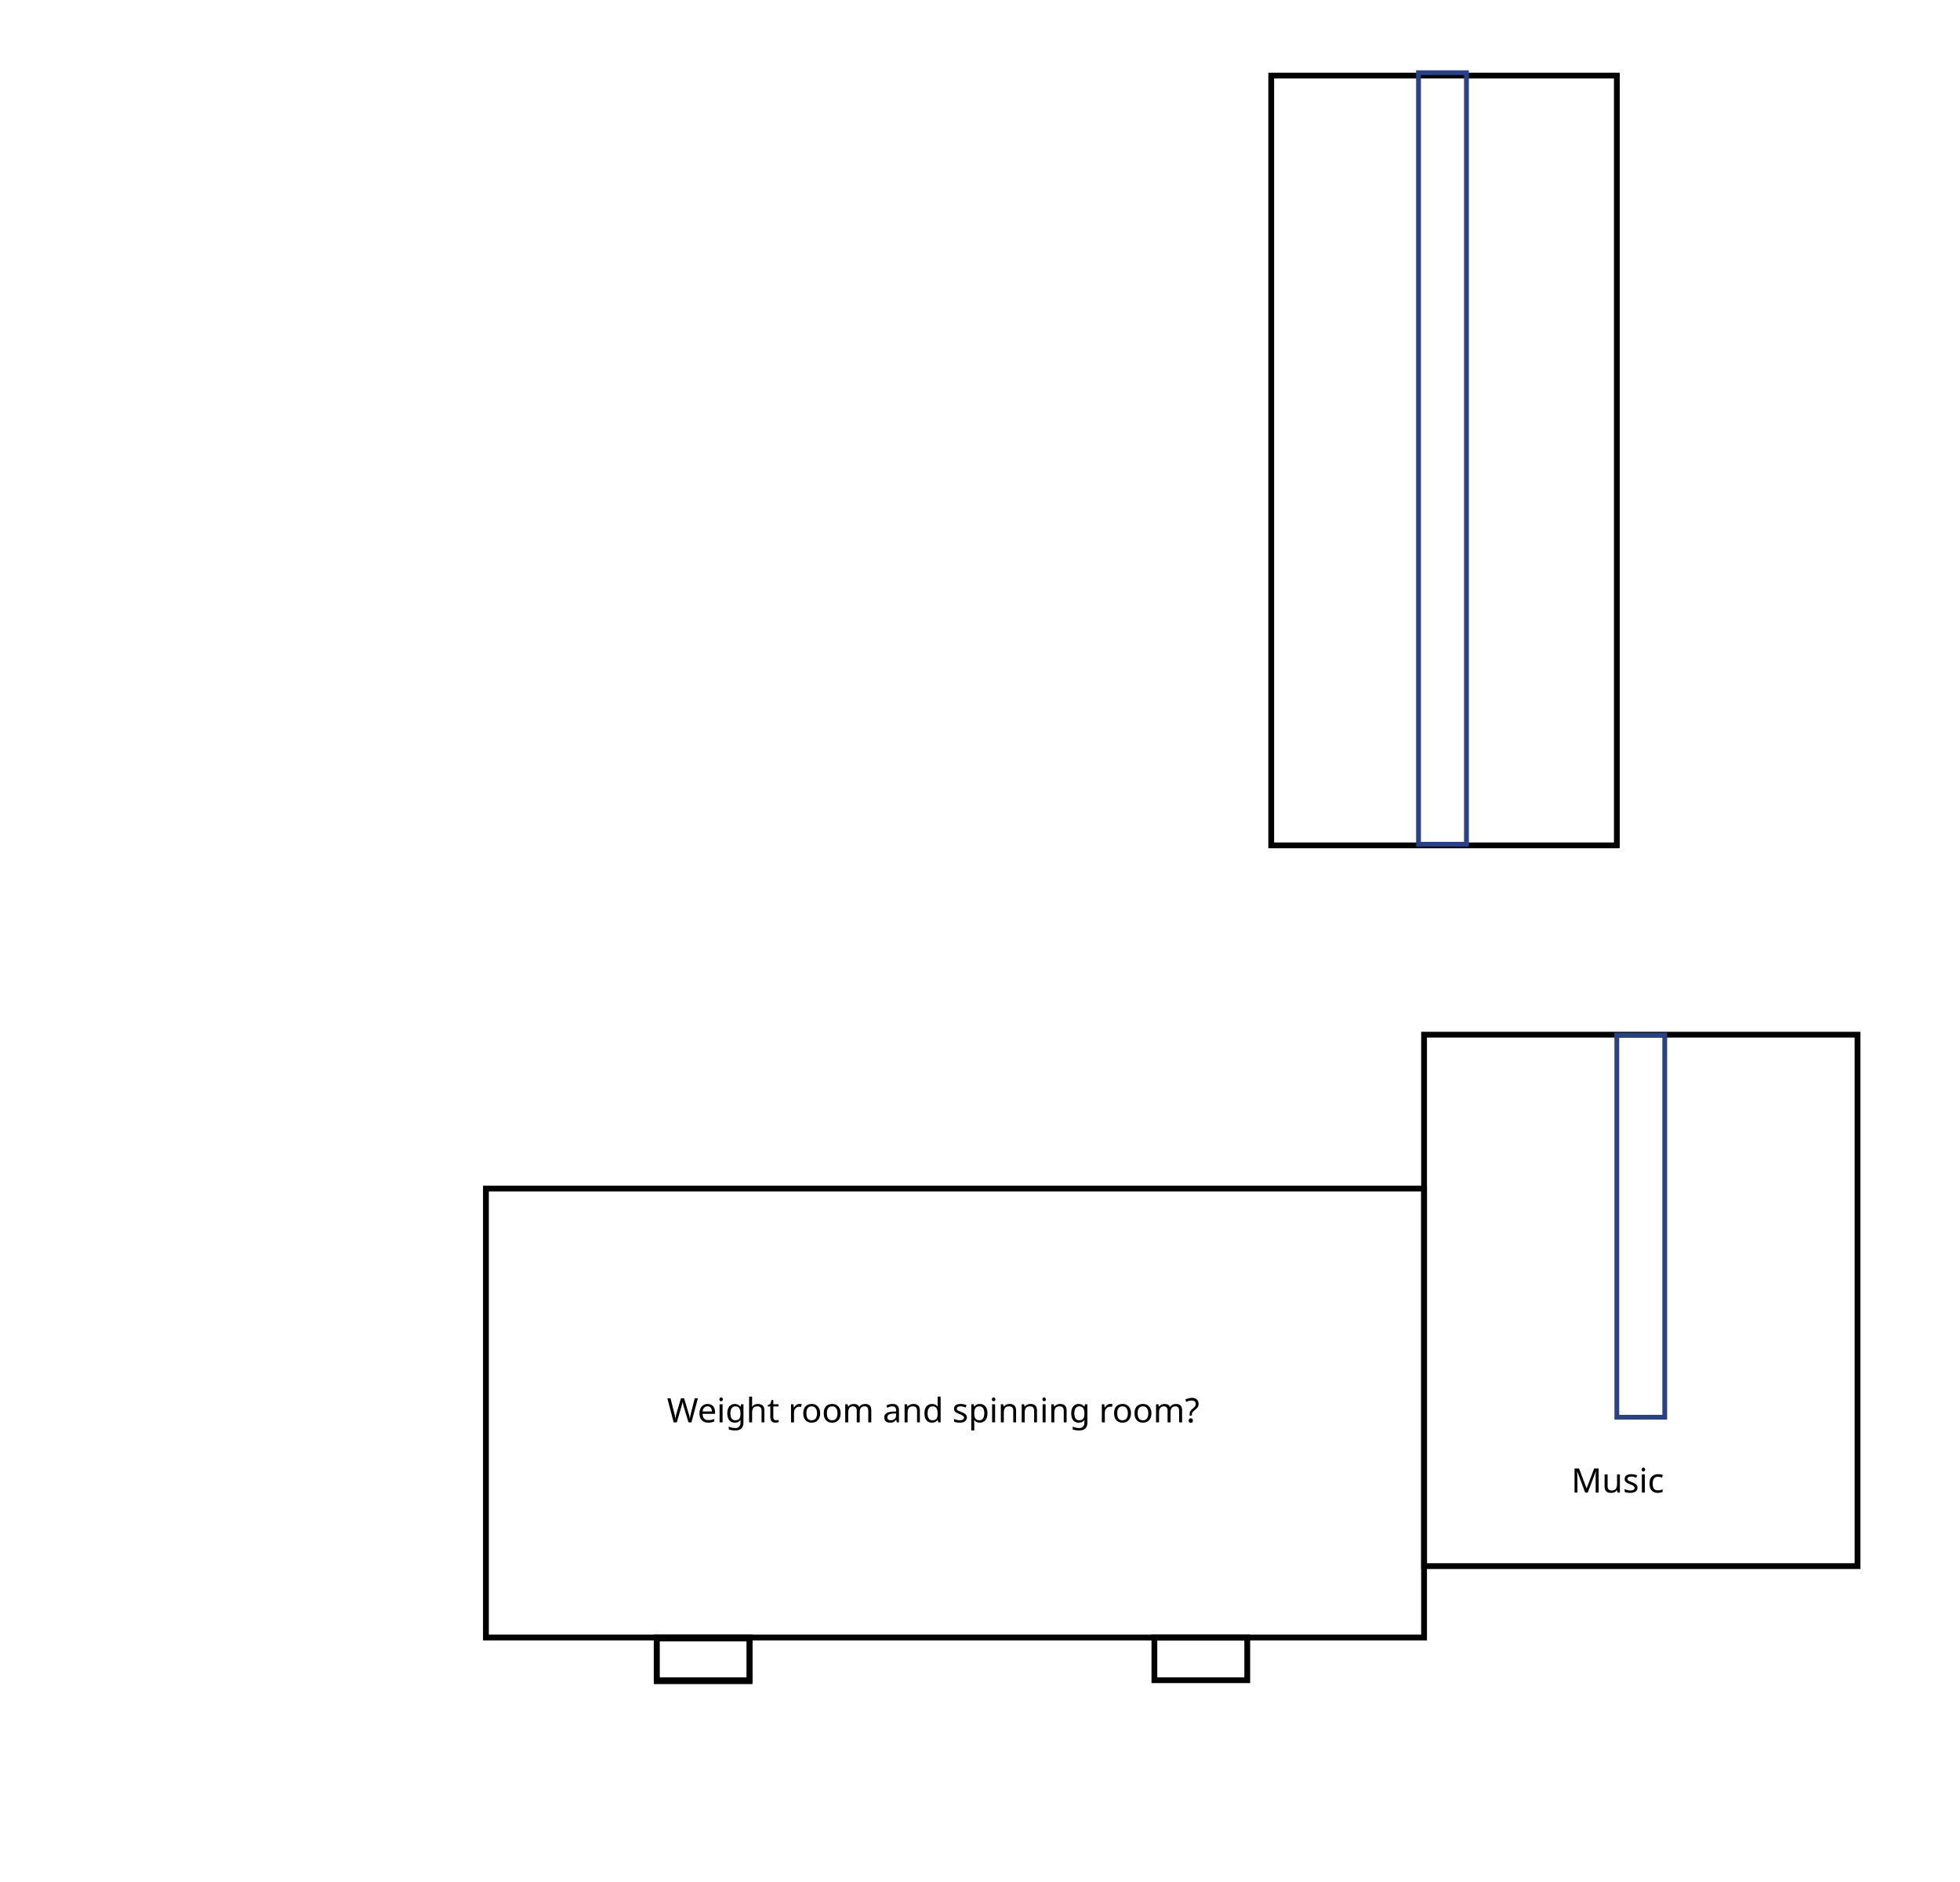
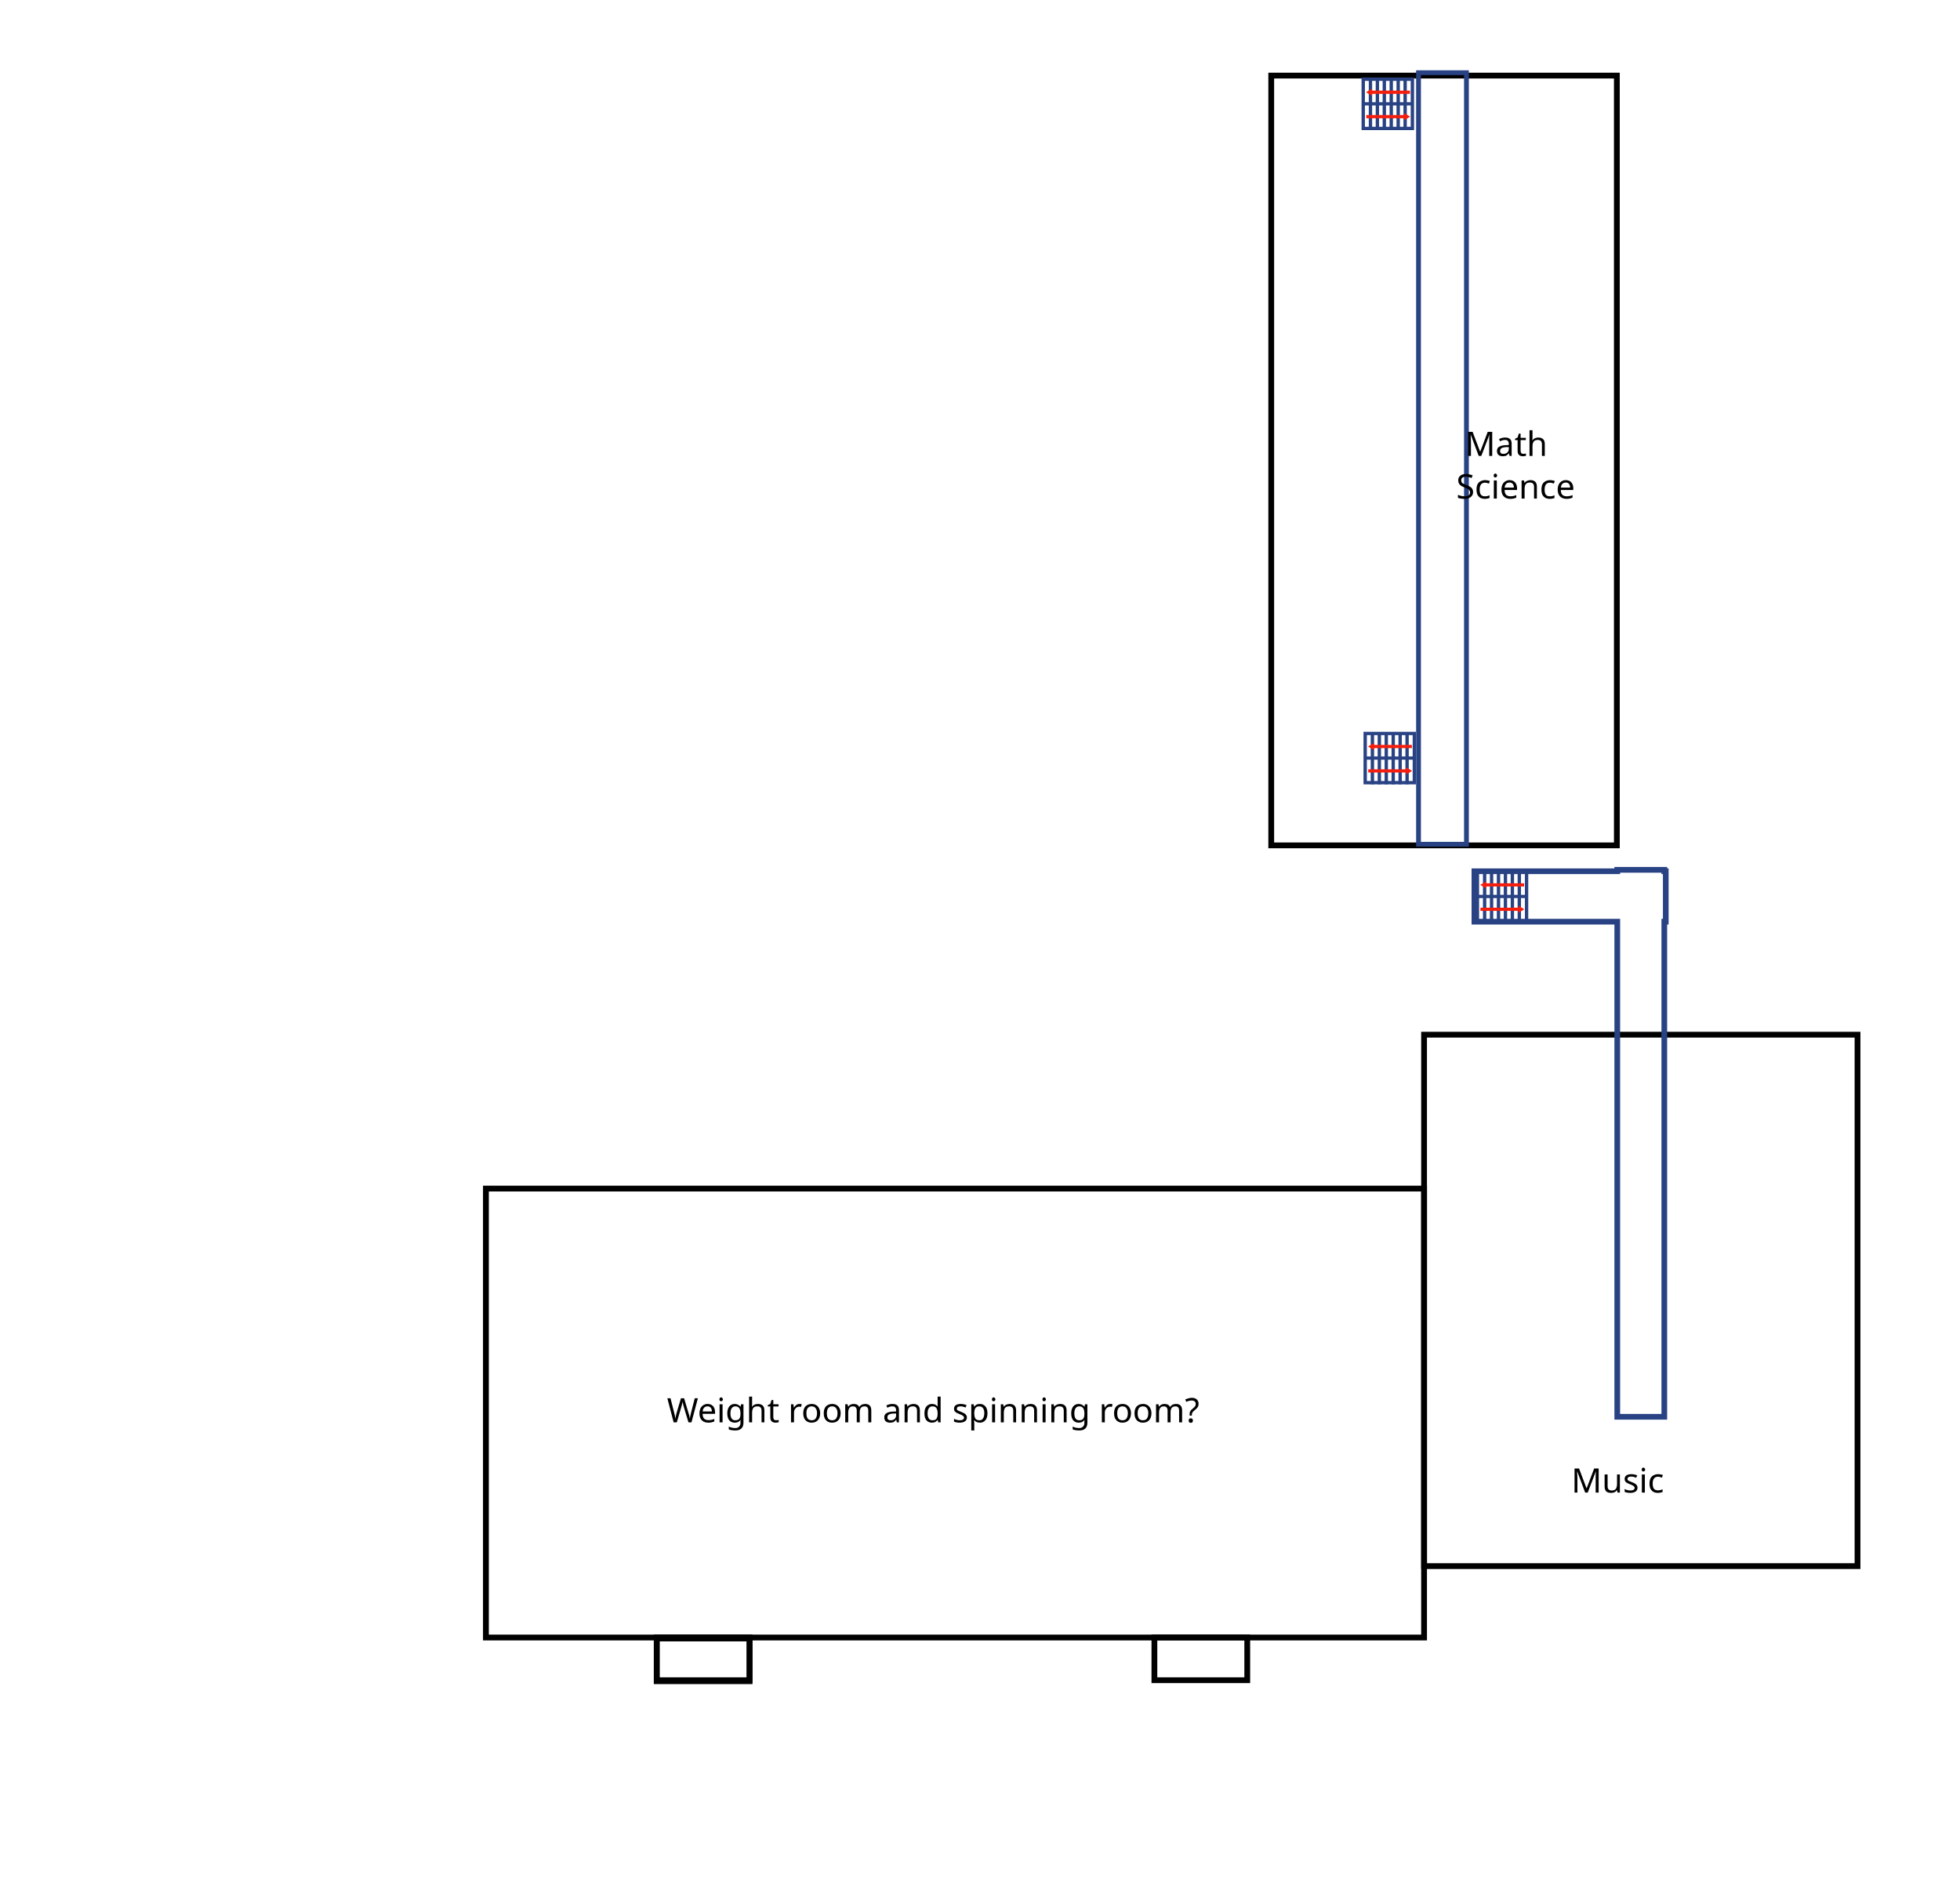
<svg xmlns="http://www.w3.org/2000/svg" width="204.497mm" height="196.331mm" viewBox="0 0 204.497 196.331" version="1.1" id="svg1" xml:space="preserve">
-   <defs id="defs1" />
+   <defs id="defs1">
+     <marker style="overflow:visible" id="Triangle-6" refX="0" refY="0" orient="auto-start-reverse" markerWidth="0.35" markerHeight="0.35" viewBox="0 0 1 1" preserveAspectRatio="xMidYMid">
+       <path transform="scale(0.5)" style="fill:context-stroke;fill-rule:evenodd;stroke:context-stroke;stroke-width:1pt" d="M 5.77,0 -2.88,5 V -5 Z" id="path135-1" />
+     </marker>
+     <marker style="overflow:visible" id="Triangle-3" refX="0" refY="0" orient="auto-start-reverse" markerWidth="0.35" markerHeight="0.35" viewBox="0 0 1 1" preserveAspectRatio="xMidYMid">
+       <path transform="scale(0.5)" style="fill:context-stroke;fill-rule:evenodd;stroke:context-stroke;stroke-width:1pt" d="M 5.77,0 -2.88,5 V -5 Z" id="path135-4" />
+     </marker>
+     <marker style="overflow:visible" id="Triangle-6-6-9" refX="0" refY="0" orient="auto-start-reverse" markerWidth="0.35" markerHeight="0.35" viewBox="0 0 1 1" preserveAspectRatio="xMidYMid">
+       <path transform="scale(0.5)" style="fill:context-stroke;fill-rule:evenodd;stroke:context-stroke;stroke-width:1pt" d="M 5.77,0 -2.88,5 V -5 Z" id="path135-1-3-6" />
+     </marker>
+     <marker style="overflow:visible" id="Triangle-6-6-4" refX="0" refY="0" orient="auto-start-reverse" markerWidth="0.35" markerHeight="0.35" viewBox="0 0 1 1" preserveAspectRatio="xMidYMid">
+       <path transform="scale(0.5)" style="fill:context-stroke;fill-rule:evenodd;stroke:context-stroke;stroke-width:1pt" d="M 5.77,0 -2.88,5 V -5 Z" id="path135-1-3-2" />
+     </marker>
+     <marker style="overflow:visible" id="Triangle-2" refX="0" refY="0" orient="auto-start-reverse" markerWidth="0.35" markerHeight="0.35" viewBox="0 0 1 1" preserveAspectRatio="xMidYMid">
+       <path transform="scale(0.5)" style="fill:context-stroke;fill-rule:evenodd;stroke:context-stroke;stroke-width:1pt" d="M 5.77,0 -2.88,5 V -5 Z" id="path135-2" />
+     </marker>
+     <marker style="overflow:visible" id="Triangle-6-6-4-4" refX="0" refY="0" orient="auto-start-reverse" markerWidth="0.35" markerHeight="0.35" viewBox="0 0 1 1" preserveAspectRatio="xMidYMid">
+       <path transform="scale(0.5)" style="fill:context-stroke;fill-rule:evenodd;stroke:context-stroke;stroke-width:1pt" d="M 5.77,0 -2.88,5 V -5 Z" id="path135-1-3-2-8" />
+     </marker>
+     <clipPath clipPathUnits="userSpaceOnUse" id="clipPath150">
+       <rect style="fill:#979797;fill-opacity:1;stroke:#f6f40b;stroke-width:0.5;stroke-linecap:square;stroke-miterlimit:3;stroke-opacity:1" id="rect151" width="204.21" height="195.996" x="4.183" y="14.867" ry="0.2" />
+     </clipPath>
+     <clipPath clipPathUnits="userSpaceOnUse" id="clipPath150-2">
+       <rect style="fill:#979797;fill-opacity:1;stroke:#f6f40b;stroke-width:0.5;stroke-linecap:square;stroke-miterlimit:3;stroke-opacity:1" id="rect151-3" width="204.21" height="195.996" x="4.183" y="14.867" ry="0.2" />
+     </clipPath>
+     <clipPath clipPathUnits="userSpaceOnUse" id="clipPath150-9">
+       <rect style="fill:#979797;fill-opacity:1;stroke:#f6f40b;stroke-width:0.5;stroke-linecap:square;stroke-miterlimit:3;stroke-opacity:1" id="rect151-2" width="204.21" height="195.996" x="4.183" y="14.867" ry="0.2" />
+     </clipPath>
+     <marker style="overflow:visible" id="Triangle-6-6-4-7" refX="0" refY="0" orient="auto-start-reverse" markerWidth="0.35" markerHeight="0.35" viewBox="0 0 1 1" preserveAspectRatio="xMidYMid">
+       <path transform="scale(0.5)" style="fill:context-stroke;fill-rule:evenodd;stroke:context-stroke;stroke-width:1pt" d="M 5.77,0 -2.88,5 V -5 Z" id="path135-1-3-2-6" />
+     </marker>
+     <marker style="overflow:visible" id="Triangle-3-8" refX="0" refY="0" orient="auto-start-reverse" markerWidth="0.35" markerHeight="0.35" viewBox="0 0 1 1" preserveAspectRatio="xMidYMid">
+       <path transform="scale(0.5)" style="fill:context-stroke;fill-rule:evenodd;stroke:context-stroke;stroke-width:1pt" d="M 5.77,0 -2.88,5 V -5 Z" id="path135-4-9" />
+     </marker>
+     <marker style="overflow:visible" id="Triangle-3-4" refX="0" refY="0" orient="auto-start-reverse" markerWidth="0.35" markerHeight="0.35" viewBox="0 0 1 1" preserveAspectRatio="xMidYMid">
+       <path transform="scale(0.5)" style="fill:context-stroke;fill-rule:evenodd;stroke:context-stroke;stroke-width:1pt" d="M 5.77,0 -2.88,5 V -5 Z" id="path135-4-8" />
+     </marker>
+     <clipPath clipPathUnits="userSpaceOnUse" id="clipPath150-5">
+       <rect style="fill:#979797;fill-opacity:1;stroke:#f6f40b;stroke-width:0.5;stroke-linecap:square;stroke-miterlimit:3;stroke-opacity:1" id="rect151-7" width="204.21" height="195.996" x="4.183" y="14.867" ry="0.2" />
+     </clipPath>
+   </defs>
  <g id="layer9" style="display:inline" transform="translate(-3.750943,-14.72316)">
    <rect style="display:inline;fill:none;stroke:#000000;stroke-width:0.603;stroke-linecap:square;stroke-miterlimit:3;stroke-opacity:1" id="rect6-9" width="36.06" height="80.331" x="136.385" y="22.612" />
    <rect style="display:inline;fill:none;stroke:#000000;stroke-width:0.603;stroke-linecap:square;stroke-miterlimit:3;stroke-opacity:1" id="rect8-3" width="45.224" height="55.458" x="152.331" y="122.699" />
    <rect style="display:inline;fill:none;stroke:#000000;stroke-width:0.603;stroke-linecap:square;stroke-miterlimit:3;stroke-opacity:1" id="rect12-5" width="9.688" height="4.456" x="72.269" y="185.711" />
    <rect style="display:inline;fill:none;stroke:#000000;stroke-width:0.603;stroke-linecap:square;stroke-miterlimit:3;stroke-opacity:1" id="rect13-86" width="9.688" height="4.456" x="72.269" y="185.608" />
    <rect style="display:inline;fill:none;stroke:#000000;stroke-width:0.603;stroke-linecap:square;stroke-miterlimit:3;stroke-opacity:1" id="rect14-7" width="9.688" height="4.456" x="124.195" y="185.608" />
    <rect style="display:inline;fill:none;stroke:#000000;stroke-width:0.605;stroke-linecap:square;stroke-miterlimit:3;stroke-opacity:1" id="rect2-22" width="97.882" height="46.848" x="54.449" y="138.759" />
    <rect style="display:inline;fill:none;fill-opacity:1;stroke:#284283;stroke-width:0.5;stroke-linecap:square;stroke-miterlimit:3;stroke-dasharray:none;stroke-opacity:1" id="rect19-6-97" width="5" height="80.516" x="151.753" y="22.31" />
-     <rect style="display:inline;fill:none;fill-opacity:1;stroke:#284283;stroke-width:0.5;stroke-linecap:square;stroke-miterlimit:3;stroke-dasharray:none;stroke-opacity:1" id="rect26-5" width="5" height="39.876" x="172.443" y="122.744" />
-     <text xml:space="preserve" style="font-size:3.528px;font-family:Sans;-inkscape-font-specification:'Sans, Normal';text-align:center;writing-mode:lr-tb;direction:ltr;text-anchor:middle;fill:#000000;fill-opacity:1;stroke-width:0.4;stroke-linecap:square;stroke-miterlimit:3" x="103.407" y="163.159" id="text3">
+     <path id="rect26-5" style="display:inline;fill:none;fill-opacity:1;stroke:#284283;stroke-width:0.593;stroke-linecap:square;stroke-miterlimit:3;stroke-dasharray:none;stroke-opacity:1" d="m 172.489,105.497 v 0.146 H 157.583 v 5.264 h 14.906 v 51.667 h 4.907 v -51.667 h 0.152 v -5.264 h -0.152 v -0.146 z" />
+     <text xml:space="preserve" style="font-size:3.528px;font-family:Sans;-inkscape-font-specification:'Sans, Normal';text-align:center;writing-mode:lr-tb;direction:ltr;text-anchor:middle;display:inline;fill:#000000;fill-opacity:1;stroke-width:0.4;stroke-linecap:square;stroke-miterlimit:3" x="103.407" y="163.159" id="text3">
      <tspan id="tspan3" style="stroke-width:0.4" x="103.407" y="163.159">Weight room and spinning room?</tspan>
    </text>
    <text xml:space="preserve" style="font-size:3.528px;font-family:Sans;-inkscape-font-specification:'Sans, Normal';text-align:center;writing-mode:lr-tb;direction:ltr;text-anchor:middle;display:inline;fill:#000000;fill-opacity:1;stroke-width:0.4;stroke-linecap:square;stroke-miterlimit:3" x="174.819" y="170.487" id="text4">
      <tspan id="tspan4" style="stroke-width:0.4" x="174.819" y="170.487">Music</tspan>
    </text>
+     <g id="g68-9" style="display:inline" transform="rotate(180,107.736,123.8871)">
+       <rect style="fill:none;stroke:#284283;stroke-width:0.35;stroke-linecap:square;stroke-miterlimit:3;stroke-dasharray:none;stroke-opacity:1" id="rect16-54" width="5.129" height="5.139" x="64.155" y="151.372" />
+       <path style="fill:none;stroke:#284283;stroke-width:0.35;stroke-linecap:square;stroke-miterlimit:3;stroke-dasharray:none;stroke-opacity:1" d="m 64.913,151.372 v 5.044" id="path22-3" />
+       <path style="fill:none;stroke:#284283;stroke-width:0.35;stroke-linecap:square;stroke-miterlimit:3;stroke-dasharray:none;stroke-opacity:1" d="m 65.637,151.372 v 5.044" id="path23-12" />
+       <path style="fill:none;stroke:#284283;stroke-width:0.35;stroke-linecap:square;stroke-miterlimit:3;stroke-dasharray:none;stroke-opacity:1" d="m 66.36,151.372 v 5.044" id="path24-3" />
+       <path style="fill:none;stroke:#284283;stroke-width:0.35;stroke-linecap:square;stroke-miterlimit:3;stroke-dasharray:none;stroke-opacity:1" d="m 67.084,151.372 v 5.044" id="path25-34" />
+       <path style="fill:none;stroke:#284283;stroke-width:0.35;stroke-linecap:square;stroke-miterlimit:3;stroke-dasharray:none;stroke-opacity:1" d="m 67.807,151.372 v 5.044" id="path26-11" />
+       <path style="fill:none;stroke:#284283;stroke-width:0.35;stroke-linecap:square;stroke-miterlimit:3;stroke-dasharray:none;stroke-opacity:1" d="m 68.531,151.372 v 5.044" id="path63-3" />
+       <path style="fill:none;stroke:#f51e0d;stroke-width:0.337;stroke-linecap:square;stroke-miterlimit:3;stroke-dasharray:none;stroke-opacity:1;marker-end:url(#Triangle-6-6-4-7)" d="M 68.798,152.602 H 64.805" id="path64-8" />
+       <path style="fill:none;stroke:#f51e0d;stroke-width:0.337;stroke-linecap:square;stroke-miterlimit:3;stroke-dasharray:none;stroke-opacity:1;marker-end:url(#Triangle-6-6-4-7)" d="m 64.58,155.149 h 3.993" id="path65-74" />
+       <path style="fill:#284283;fill-opacity:1;stroke:none;stroke-width:0.35;stroke-linecap:square;stroke-miterlimit:3;stroke-dasharray:none;stroke-opacity:1" d="M 69.32,153.977 H 64.123" id="path66-2" />
+       <path style="fill:#284283;fill-opacity:1;stroke:none;stroke-width:0.35;stroke-linecap:square;stroke-miterlimit:3;stroke-dasharray:none;stroke-opacity:1" d="M 69.295,154.13 H 64.149" id="path67-7" />
+       <path style="fill:none;fill-opacity:1;stroke:#284283;stroke-width:0.337;stroke-linecap:square;stroke-miterlimit:3;stroke-dasharray:none;stroke-opacity:1" d="m 69.104,153.941 h -4.866" id="path68-7" />
+     </g>
+     <g id="g1-9" style="display:inline">
+       <g id="g100-3" style="display:inline" transform="rotate(180,107.6341,89.74913)">
+         <rect style="fill:none;stroke:#284283;stroke-width:0.35;stroke-linecap:square;stroke-miterlimit:3;stroke-dasharray:none;stroke-opacity:1" id="rect68-1" width="5.129" height="5.139" x="64.155" y="151.372" />
+         <path style="fill:none;stroke:#284283;stroke-width:0.35;stroke-linecap:square;stroke-miterlimit:3;stroke-dasharray:none;stroke-opacity:1" d="m 64.913,151.372 v 5.044" id="path69-9" />
+         <path style="fill:none;stroke:#284283;stroke-width:0.35;stroke-linecap:square;stroke-miterlimit:3;stroke-dasharray:none;stroke-opacity:1" d="m 65.637,151.372 v 5.044" id="path70-8" />
+         <path style="fill:none;stroke:#284283;stroke-width:0.35;stroke-linecap:square;stroke-miterlimit:3;stroke-dasharray:none;stroke-opacity:1" d="m 66.36,151.372 v 5.044" id="path71-6" />
+         <path style="fill:none;stroke:#284283;stroke-width:0.35;stroke-linecap:square;stroke-miterlimit:3;stroke-dasharray:none;stroke-opacity:1" d="m 67.084,151.372 v 5.044" id="path72-5" />
+         <path style="fill:none;stroke:#284283;stroke-width:0.35;stroke-linecap:square;stroke-miterlimit:3;stroke-dasharray:none;stroke-opacity:1" d="m 67.807,151.372 v 5.044" id="path73-0" />
+         <path style="fill:none;stroke:#284283;stroke-width:0.35;stroke-linecap:square;stroke-miterlimit:3;stroke-dasharray:none;stroke-opacity:1" d="m 68.531,151.372 v 5.044" id="path95-2" />
+         <path style="fill:none;stroke:#f51e0d;stroke-width:0.337;stroke-linecap:square;stroke-miterlimit:3;stroke-dasharray:none;stroke-opacity:1;marker-end:url(#Triangle-6-6-4-7)" d="M 68.798,152.602 H 64.805" id="path96-8" />
+         <path style="fill:none;stroke:#f51e0d;stroke-width:0.337;stroke-linecap:square;stroke-miterlimit:3;stroke-dasharray:none;stroke-opacity:1;marker-end:url(#Triangle-6-6-4-7)" d="m 64.58,155.149 h 3.993" id="path97-60" />
+         <path style="fill:#284283;fill-opacity:1;stroke:none;stroke-width:0.35;stroke-linecap:square;stroke-miterlimit:3;stroke-dasharray:none;stroke-opacity:1" d="M 69.32,153.977 H 64.123" id="path98-2" />
+         <path style="fill:#284283;fill-opacity:1;stroke:none;stroke-width:0.35;stroke-linecap:square;stroke-miterlimit:3;stroke-dasharray:none;stroke-opacity:1" d="M 69.295,154.13 H 64.149" id="path99-4" />
+         <path style="fill:none;fill-opacity:1;stroke:#284283;stroke-width:0.337;stroke-linecap:square;stroke-miterlimit:3;stroke-dasharray:none;stroke-opacity:1" d="m 69.104,153.941 h -4.866" id="path100-8" />
+       </g>
+     </g>
+     <g id="g178" style="display:inline" transform="rotate(180,113.5907,131.1074)">
+       <rect style="fill:none;stroke:#284283;stroke-width:0.35;stroke-linecap:square;stroke-miterlimit:3;stroke-dasharray:none;stroke-opacity:1" id="rect31" width="5.129" height="5.139" x="64.155" y="151.372" />
+       <path style="fill:none;stroke:#284283;stroke-width:0.35;stroke-linecap:square;stroke-miterlimit:3;stroke-dasharray:none;stroke-opacity:1" d="m 64.913,151.372 v 5.044" id="path150" />
+       <path style="fill:none;stroke:#284283;stroke-width:0.35;stroke-linecap:square;stroke-miterlimit:3;stroke-dasharray:none;stroke-opacity:1" d="m 65.637,151.372 v 5.044" id="path151" />
+       <path style="fill:none;stroke:#284283;stroke-width:0.35;stroke-linecap:square;stroke-miterlimit:3;stroke-dasharray:none;stroke-opacity:1" d="m 66.36,151.372 v 5.044" id="path159" />
+       <path style="fill:none;stroke:#284283;stroke-width:0.35;stroke-linecap:square;stroke-miterlimit:3;stroke-dasharray:none;stroke-opacity:1" d="m 67.084,151.372 v 5.044" id="path160" />
+       <path style="fill:none;stroke:#284283;stroke-width:0.35;stroke-linecap:square;stroke-miterlimit:3;stroke-dasharray:none;stroke-opacity:1" d="m 67.807,151.372 v 5.044" id="path161" />
+       <path style="fill:none;stroke:#284283;stroke-width:0.35;stroke-linecap:square;stroke-miterlimit:3;stroke-dasharray:none;stroke-opacity:1" d="m 68.531,151.372 v 5.044" id="path173" />
+       <path style="fill:none;stroke:#f51e0d;stroke-width:0.337;stroke-linecap:square;stroke-miterlimit:3;stroke-dasharray:none;stroke-opacity:1;marker-end:url(#Triangle-6-6-4-7)" d="M 68.798,152.602 H 64.805" id="path174" />
+       <path style="fill:none;stroke:#f51e0d;stroke-width:0.337;stroke-linecap:square;stroke-miterlimit:3;stroke-dasharray:none;stroke-opacity:1;marker-end:url(#Triangle-6-6-4-7)" d="m 64.58,155.149 h 3.993" id="path175" />
+       <path style="fill:#284283;fill-opacity:1;stroke:none;stroke-width:0.35;stroke-linecap:square;stroke-miterlimit:3;stroke-dasharray:none;stroke-opacity:1" d="M 69.32,153.977 H 64.123" id="path176" />
+       <path style="fill:#284283;fill-opacity:1;stroke:none;stroke-width:0.35;stroke-linecap:square;stroke-miterlimit:3;stroke-dasharray:none;stroke-opacity:1" d="M 69.295,154.13 H 64.149" id="path177" />
+       <path style="fill:none;fill-opacity:1;stroke:#284283;stroke-width:0.337;stroke-linecap:square;stroke-miterlimit:3;stroke-dasharray:none;stroke-opacity:1" d="m 69.104,153.941 h -4.866" id="path178" />
+     </g>
+     <text xml:space="preserve" style="font-style:normal;font-variant:normal;font-weight:normal;font-stretch:normal;font-size:3.528px;font-family:Arial;-inkscape-font-specification:'Arial, Normal';font-variant-ligatures:normal;font-variant-caps:normal;font-variant-numeric:normal;font-variant-east-asian:normal;text-align:center;writing-mode:lr-tb;direction:ltr;text-anchor:middle;display:inline;fill:#000000;fill-opacity:1;stroke:none;stroke-width:0.603;stroke-linecap:square;stroke-miterlimit:3;stroke-opacity:1" x="164.329" y="62.301" id="text15-5-2-8-0">
+       <tspan style="font-style:normal;font-variant:normal;font-weight:normal;font-stretch:normal;font-size:3.528px;font-family:Sans;-inkscape-font-specification:'Sans, Normal';font-variant-ligatures:normal;font-variant-caps:normal;font-variant-numeric:normal;font-variant-east-asian:normal;fill:#000000;fill-opacity:1;stroke:none;stroke-width:0.603" x="164.329" y="62.301" id="tspan16-1-7-6-0">Math</tspan>
+       <tspan style="font-style:normal;font-variant:normal;font-weight:normal;font-stretch:normal;font-size:3.528px;font-family:Sans;-inkscape-font-specification:'Sans, Normal';font-variant-ligatures:normal;font-variant-caps:normal;font-variant-numeric:normal;font-variant-east-asian:normal;fill:#000000;fill-opacity:1;stroke:none;stroke-width:0.603" x="164.329" y="66.752" id="tspan17-1-6">Science</tspan>
+     </text>
  </g>
</svg>
